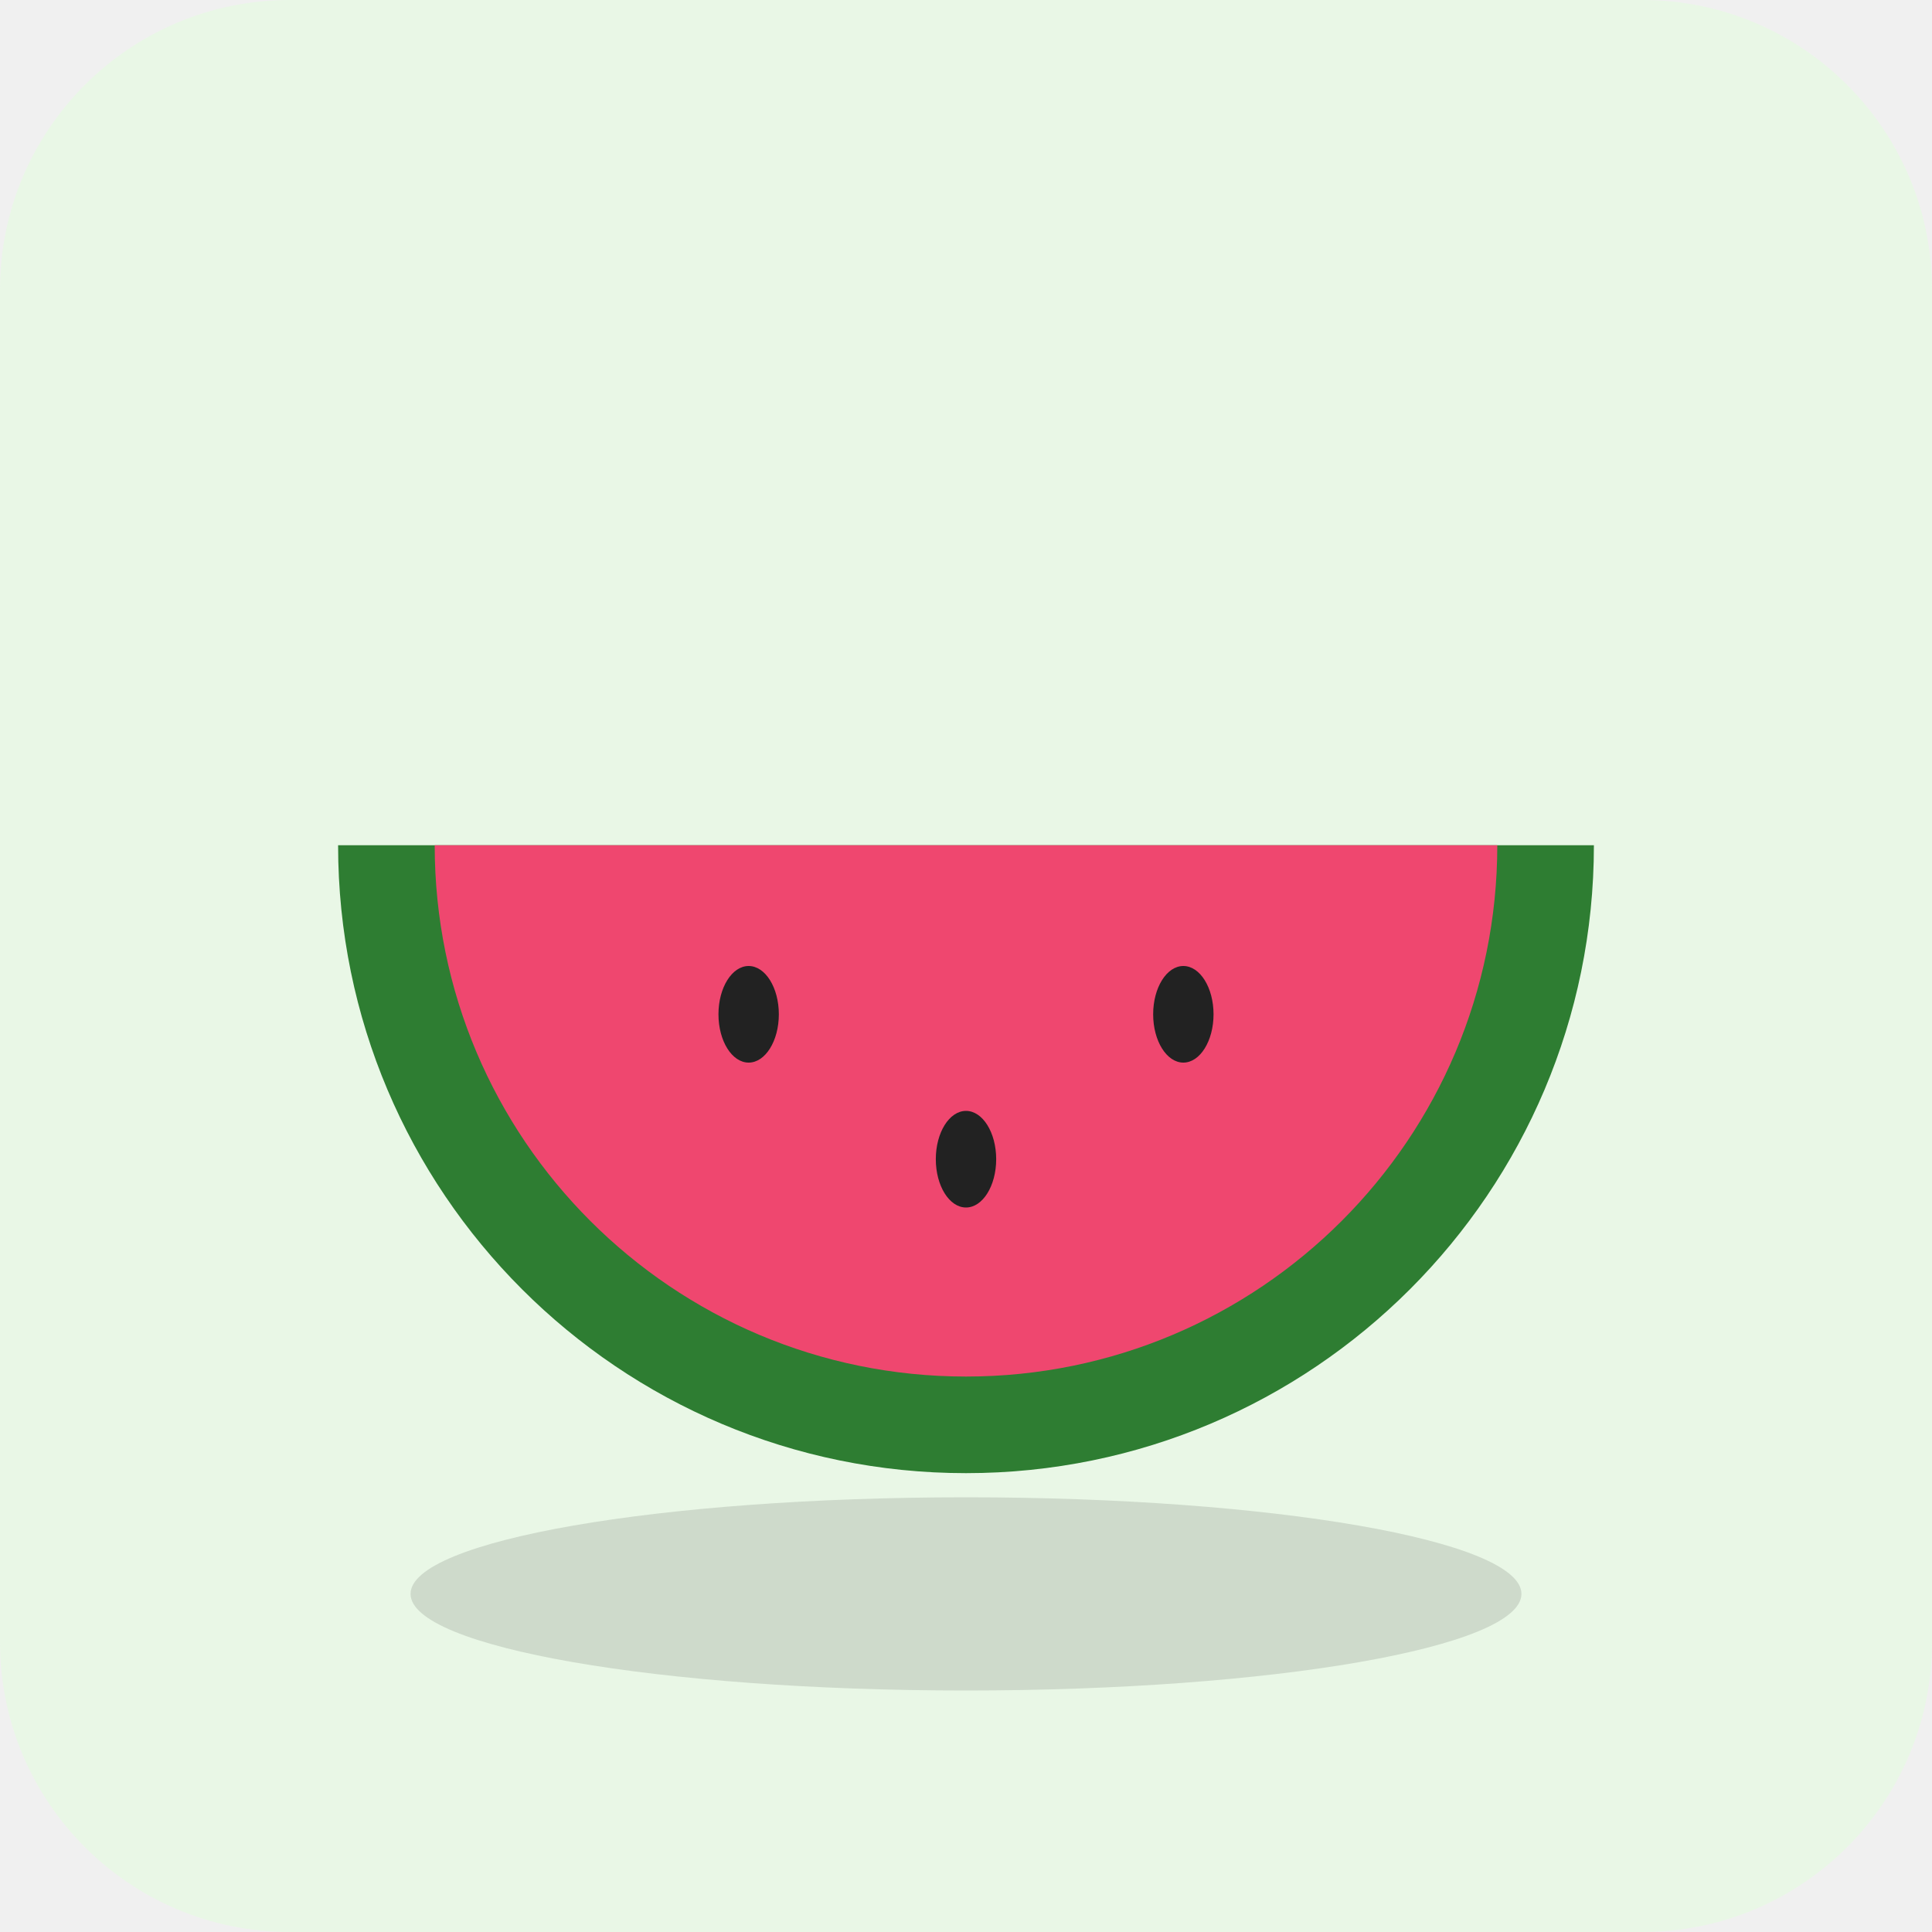
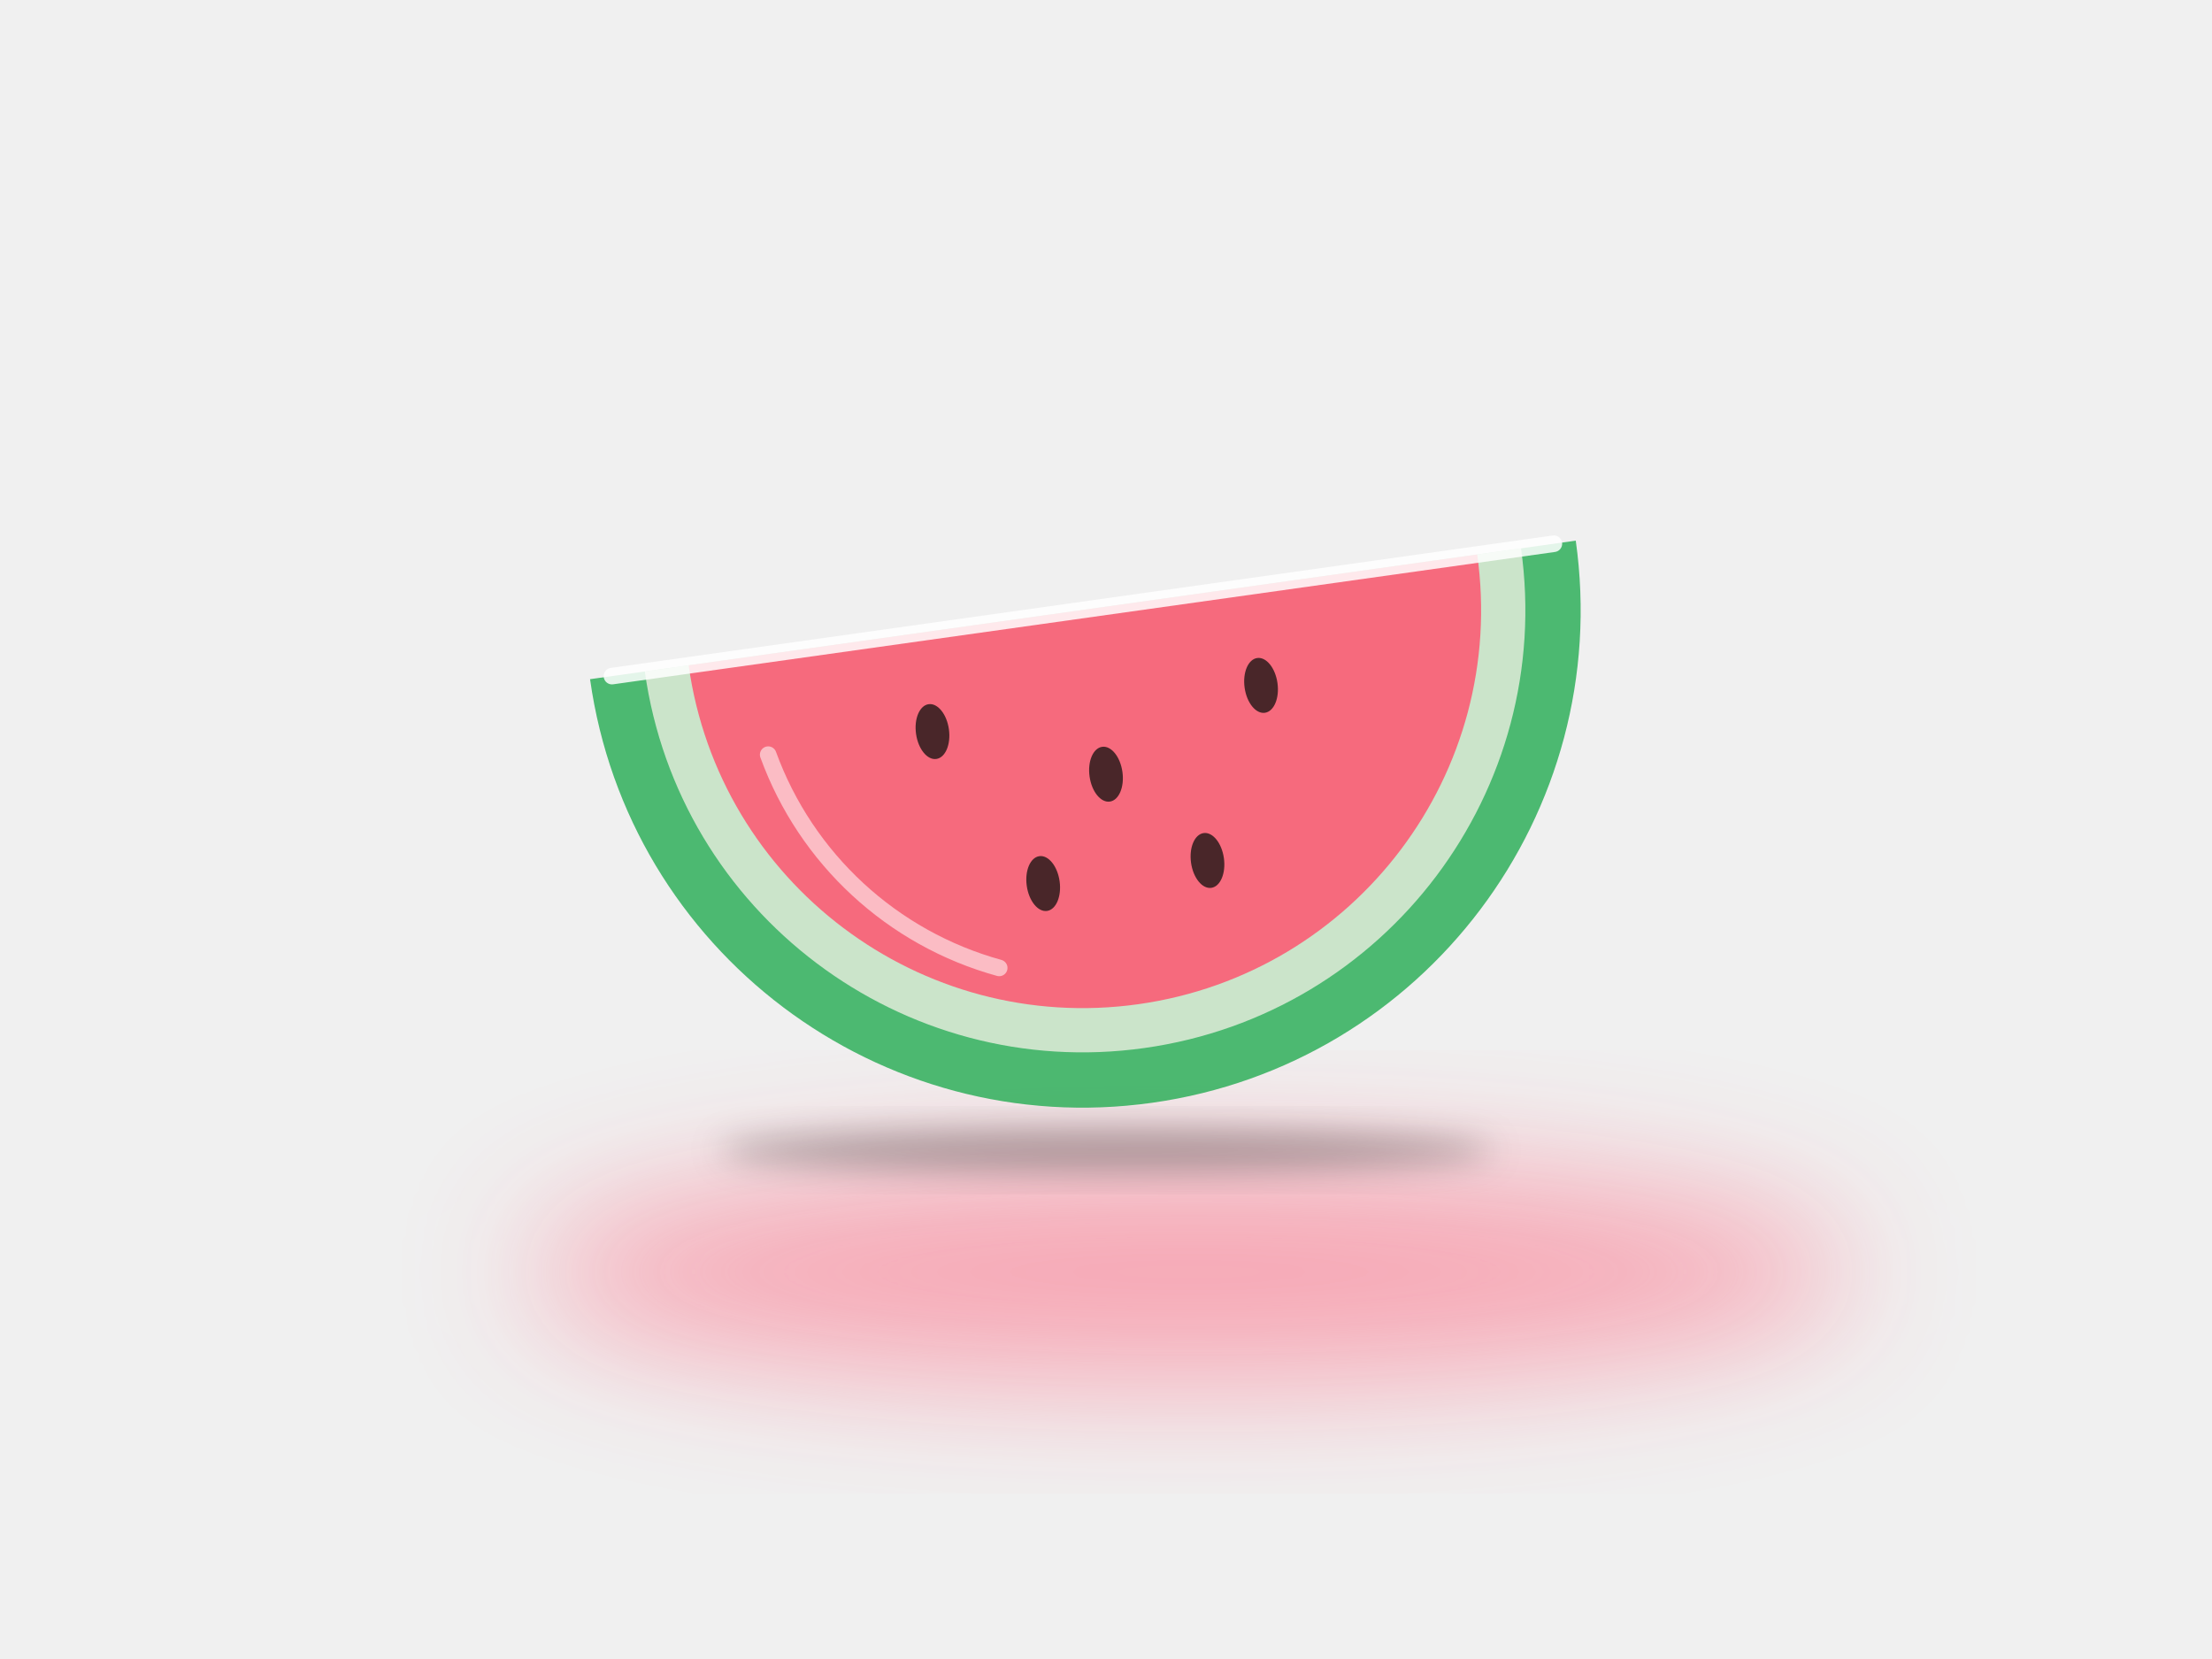
- <svg xmlns="http://www.w3.org/2000/svg" viewBox="0 0 160 160" role="img">
-   <rect width="160" height="160" rx="24" fill="#e9f7e6" />
-   <ellipse cx="80" cy="132" rx="46" ry="8" fill="#000" opacity=".12" />
-   <path d="M28 70a52 52 0 0 0 104 0z" fill="#2e7d32" />
-   <path d="M36 70a44 44 0 0 0 88 0z" fill="#ef476f" />
-   <ellipse cx="62" cy="84" rx="2.5" ry="4" fill="#222" />
-   <ellipse cx="80" cy="96" rx="2.5" ry="4" fill="#222" />
-   <ellipse cx="98" cy="84" rx="2.5" ry="4" fill="#222" />
+ <svg xmlns="http://www.w3.org/2000/svg" viewBox="0 0 400 300" role="img">
+   <defs>
+     <filter id="g" x="-50%" y="-50%" width="200%" height="200%">
+       <feGaussianBlur stdDeviation="12" />
+     </filter>
+     <filter id="c" x="-50%" y="-50%" width="200%" height="200%">
+       <feGaussianBlur stdDeviation="3" />
+     </filter>
+   </defs>
+   <ellipse cx="215" cy="230" rx="120" ry="20" fill="#FF4F6D" opacity=".45" filter="url(#g)" />
+   <ellipse cx="200" cy="208" rx="70" ry="4" fill="#000" opacity=".28" filter="url(#c)" />
+   <g transform="rotate(-8 200 140)">
+     <path d="M110 110 A90 90 0 0 0 290 110 Z" fill="#2FAF5A" opacity=".85" />
+     <path d="M120 110 A80 80 0 0 0 280 110 Z" fill="#F6F3E8" opacity=".75" />
+     <path d="M128 110 A72 72 0 0 0 272 110 Z" fill="#FF4F6D" opacity=".82" />
+     <g fill="#2A1A1A" opacity=".85">
+       <ellipse cx="170" cy="128" rx="3" ry="5" />
+       <ellipse cx="200" cy="140" rx="3" ry="5" />
+       <ellipse cx="230" cy="128" rx="3" ry="5" />
+       <ellipse cx="186" cy="158" rx="3" ry="5" />
+       <ellipse cx="216" cy="158" rx="3" ry="5" />
+     </g>
+     <path d="M114 110 H286" stroke="#fff" stroke-width="3" stroke-linecap="round" opacity=".85" />
+     <path d="M140 128 A62 62 0 0 0 176 172" fill="none" stroke="#fff" stroke-width="3" stroke-linecap="round" opacity=".55" />
+   </g>
</svg>
